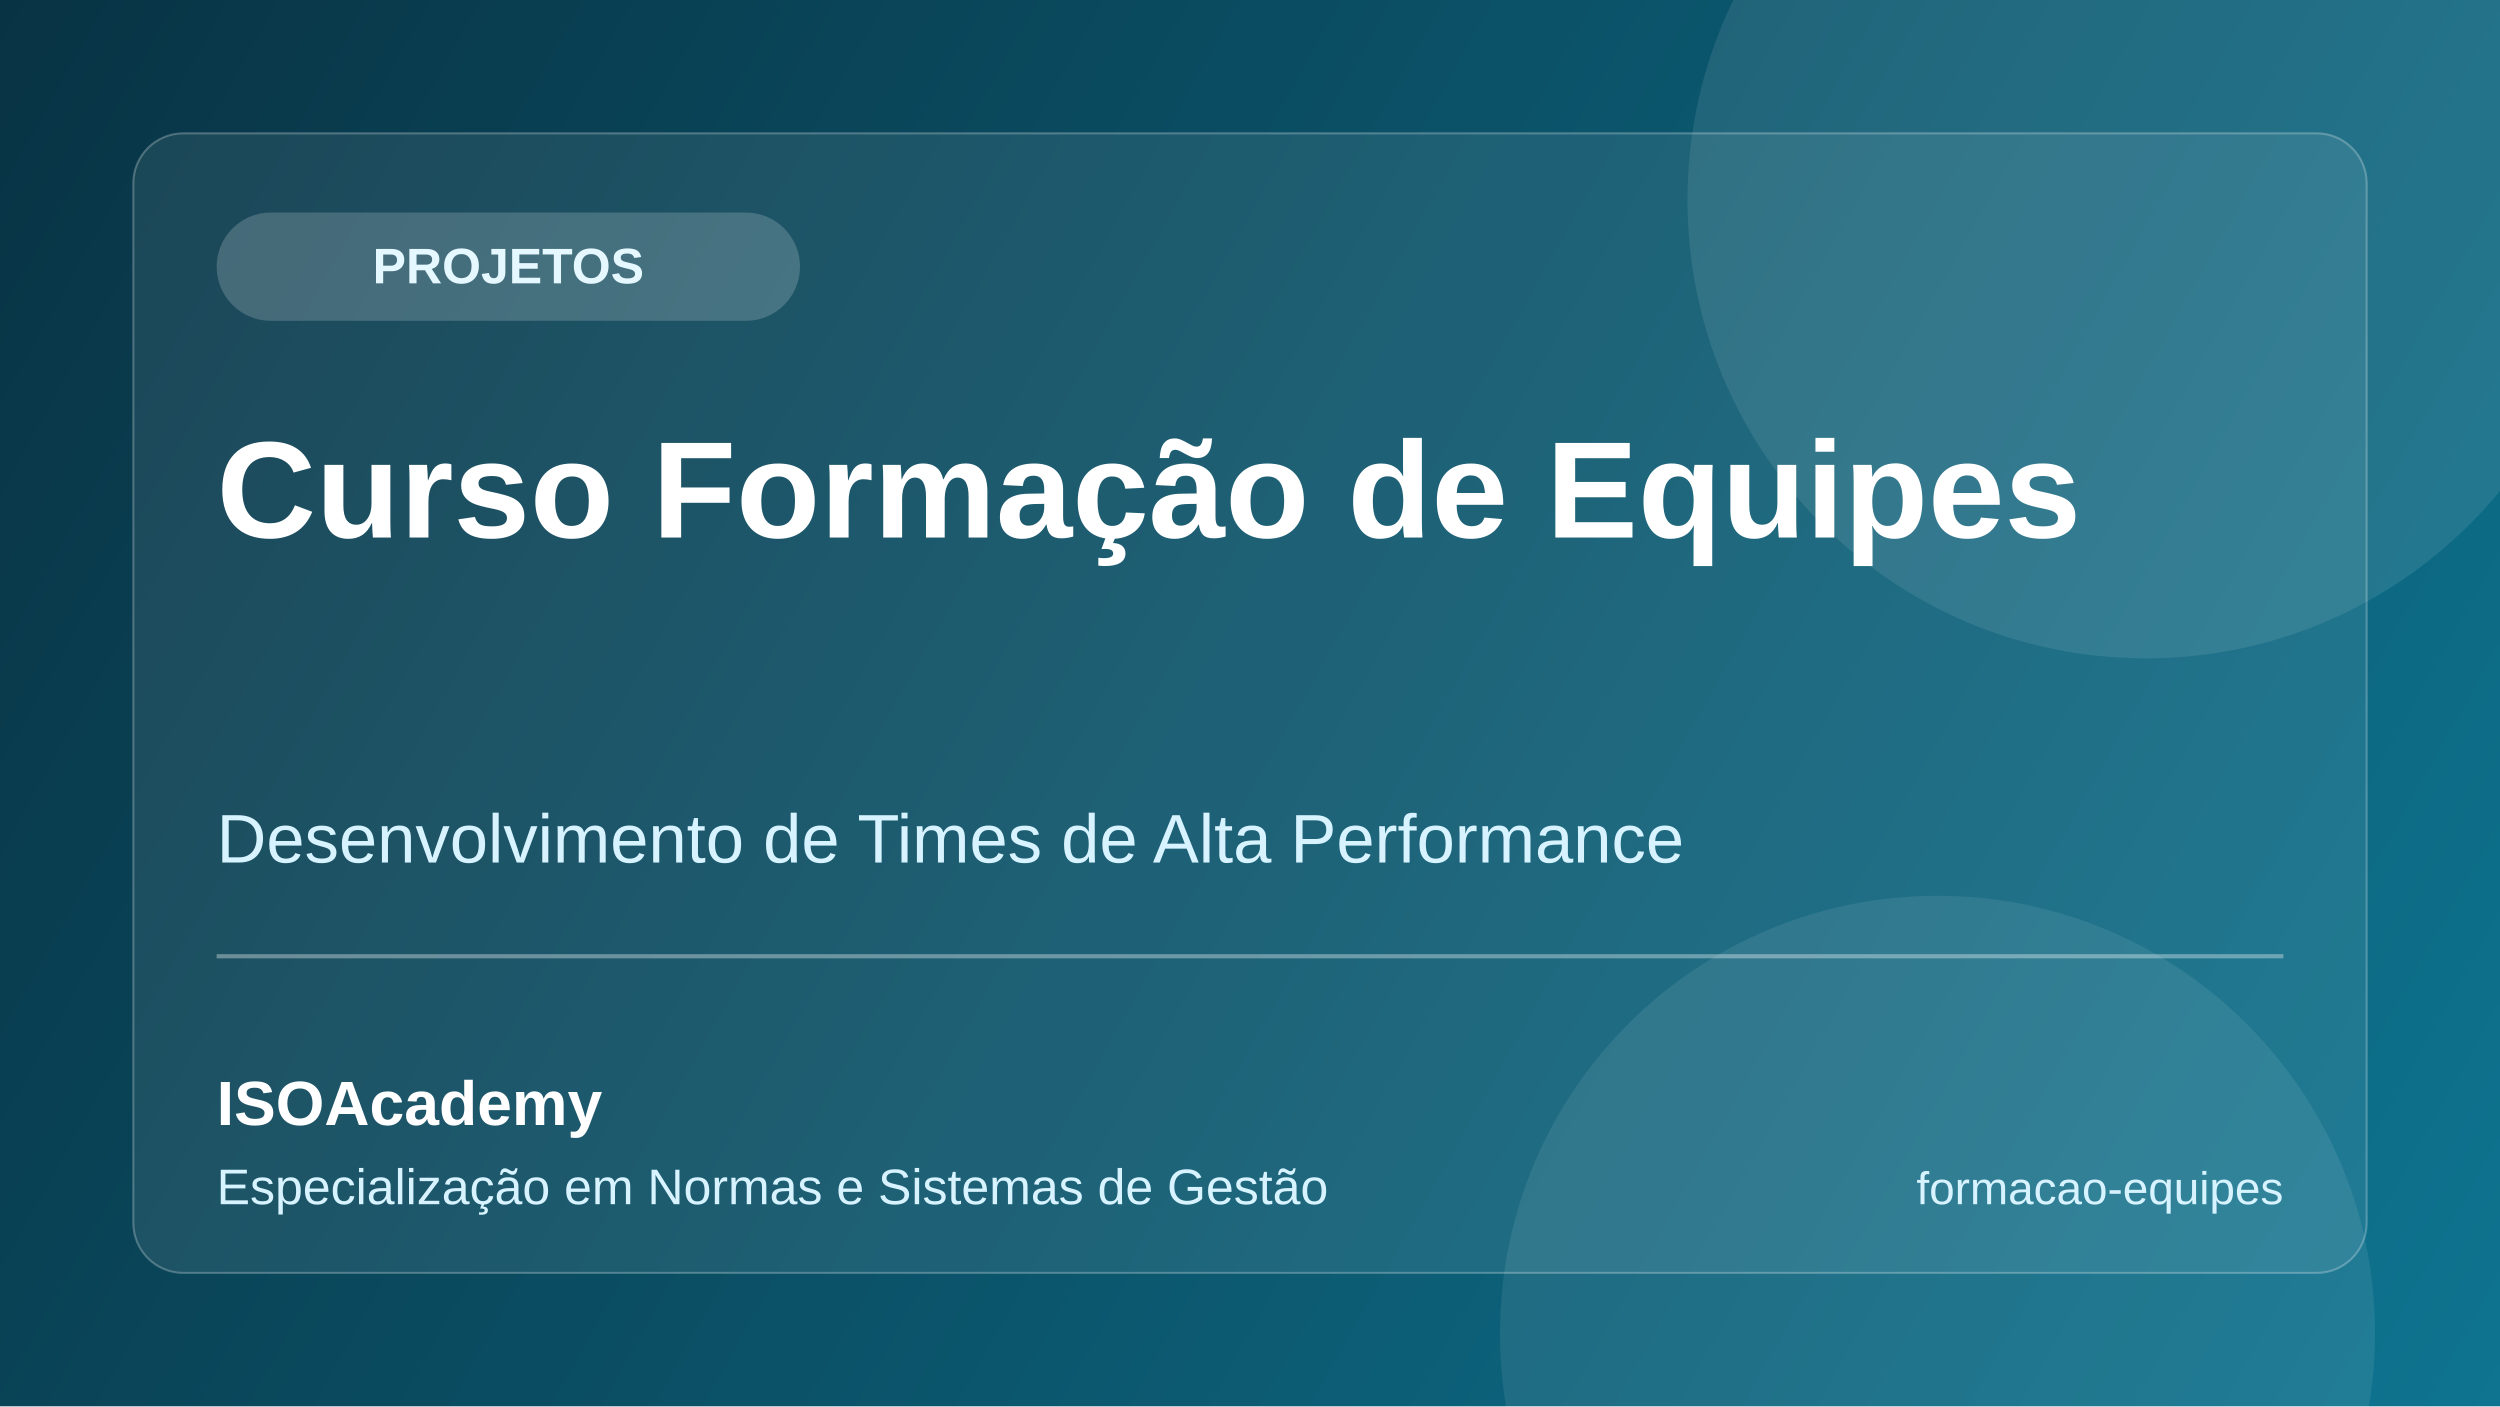
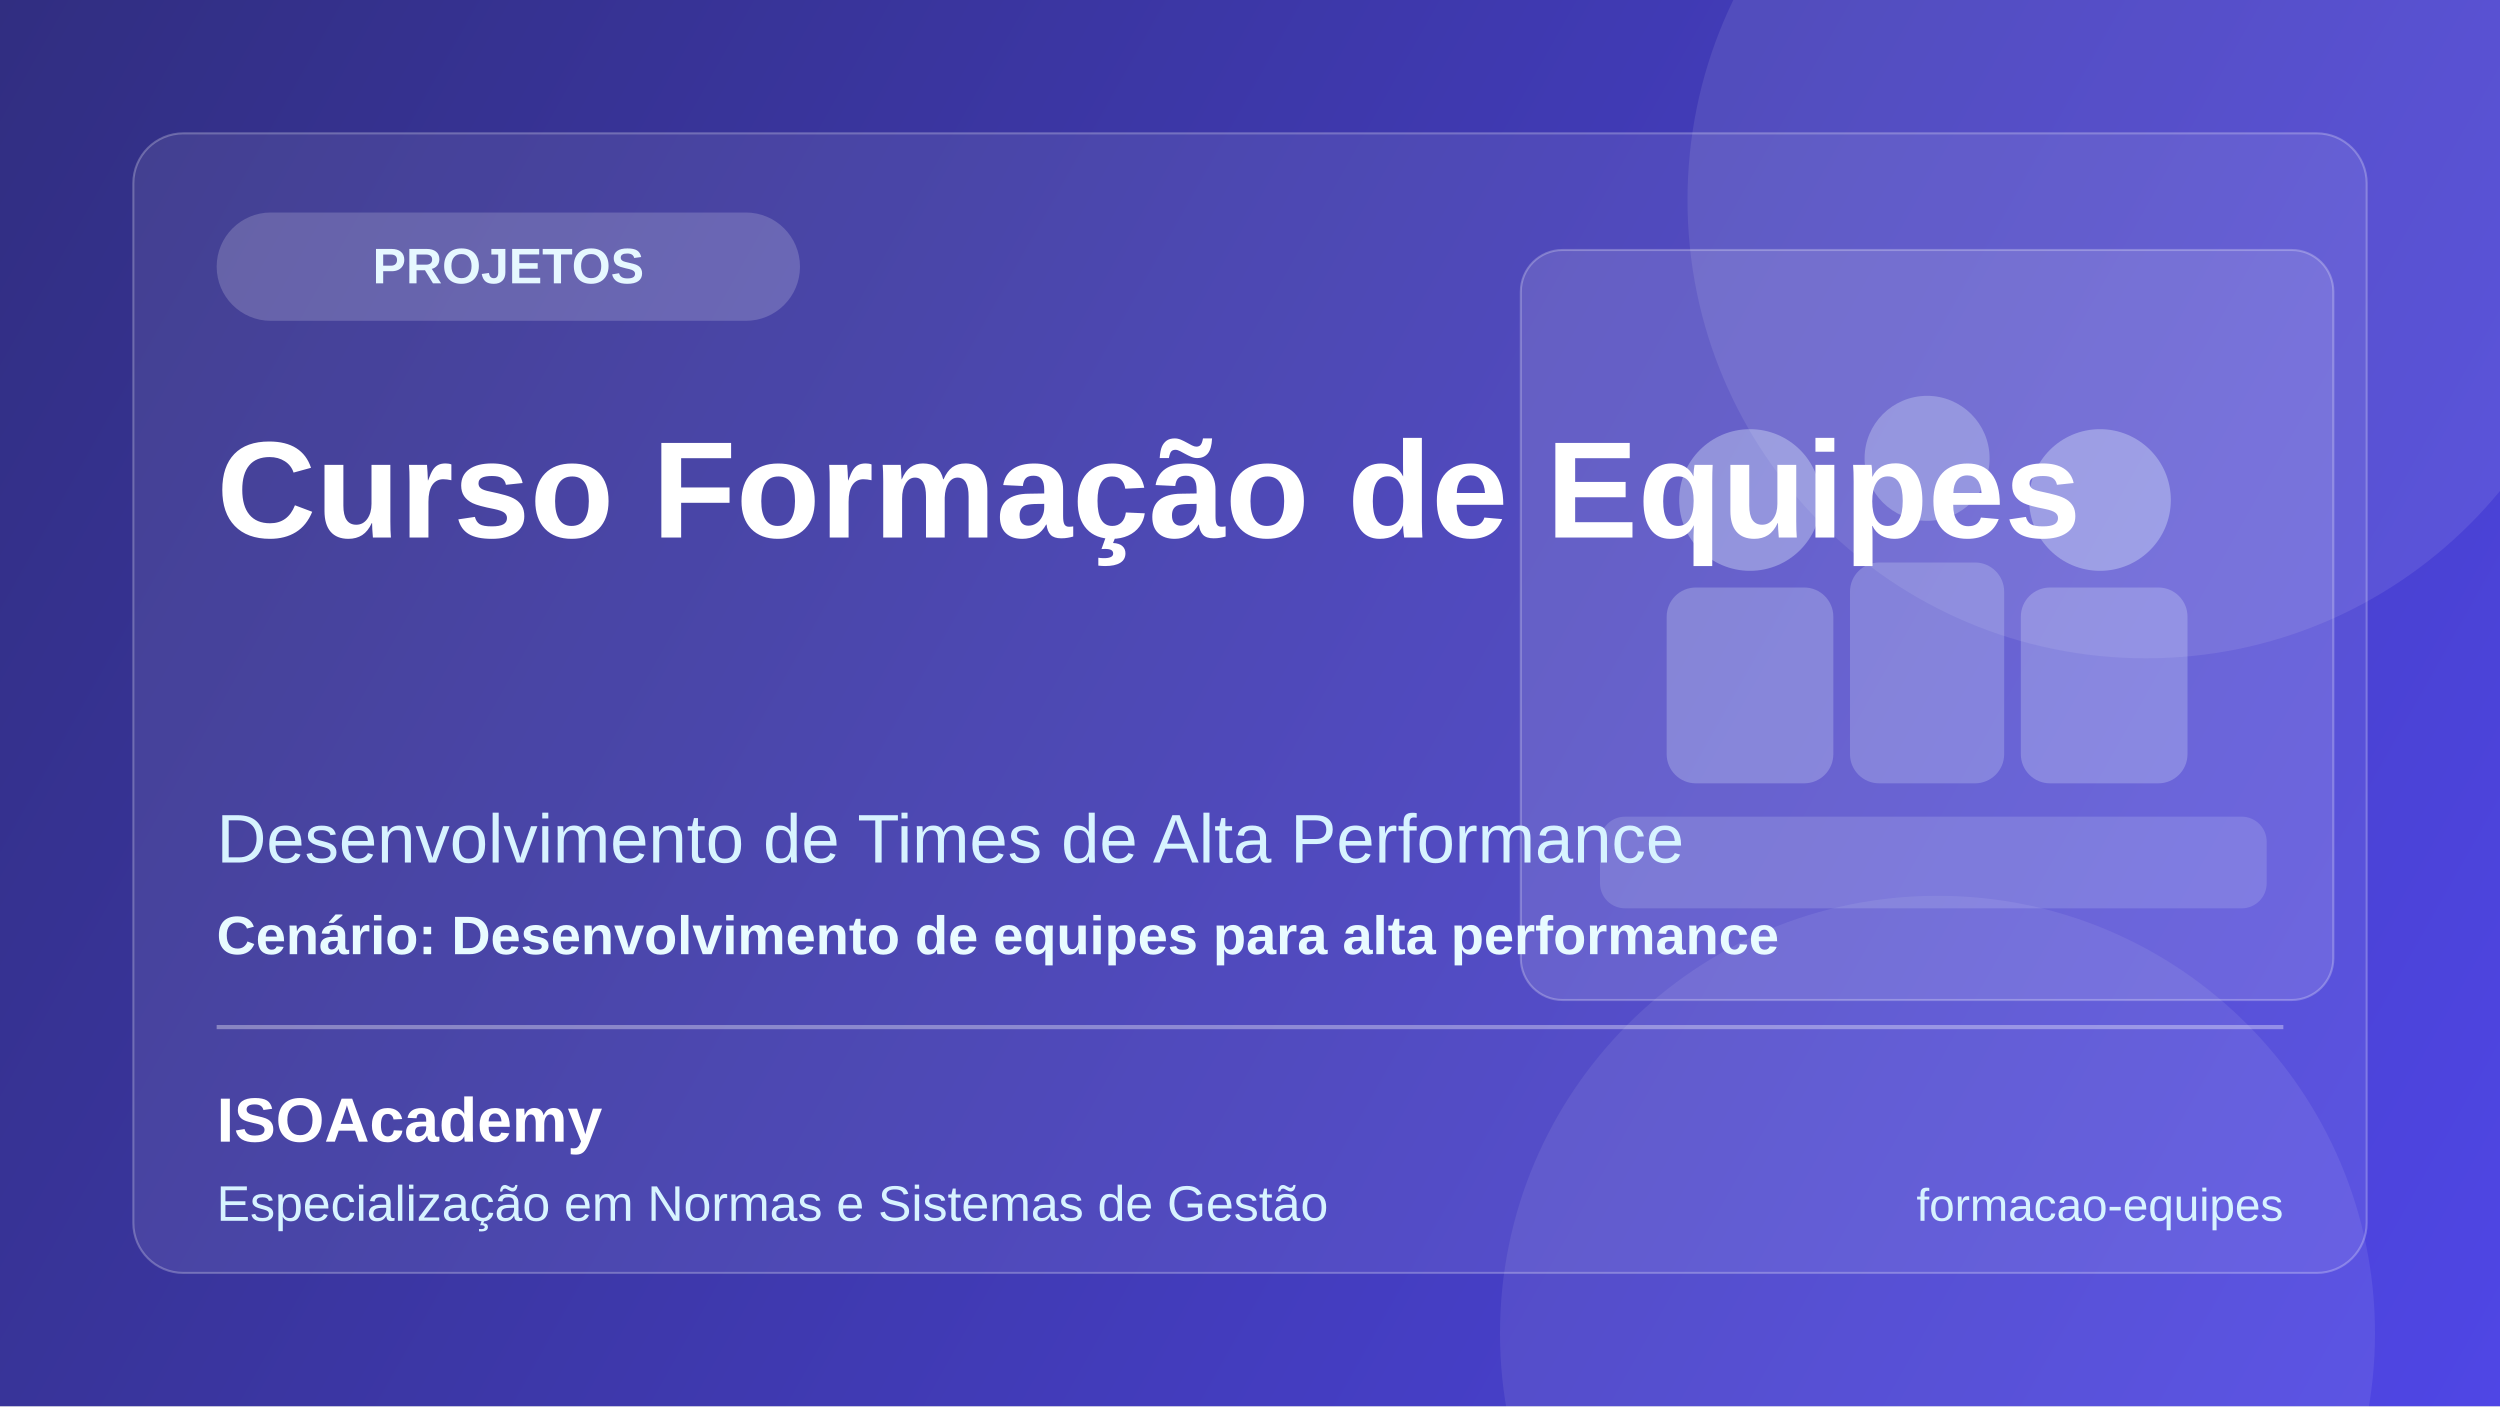
<svg xmlns="http://www.w3.org/2000/svg" width="1200" height="675" viewBox="0 0 1200 675" fill="none">
  <defs>
    <linearGradient id="bg" x1="0" y1="0" x2="1200" y2="675" gradientUnits="userSpaceOnUse">
-       <stop stop-color="#083344" />
-       <stop offset="1" stop-color="#0E7490" />
+       <stop stop-color="#312E81" />
+       <stop offset="1" stop-color="#4F46E5" />
    </linearGradient>
  </defs>
  <rect width="1200" height="675" fill="url(#bg)" />
  <circle cx="1030" cy="96" r="220" fill="#ffffff" fill-opacity="0.09" />
  <circle cx="930" cy="640" r="210" fill="#ffffff" fill-opacity="0.08" />
  <rect x="64" y="64" width="1072" height="547" rx="24" fill="#ffffff" fill-opacity="0.08" stroke="#ffffff" stroke-opacity="0.25" />
+   <rect x="730" y="120" width="390" height="360" rx="20" fill="#ffffff" fill-opacity="0.12" stroke="#ffffff" stroke-opacity="0.25" />
+   <circle cx="840" cy="240" r="34" fill="#EAF8FF" fill-opacity="0.34" />
+   <circle cx="925" cy="220" r="30" fill="#EAF8FF" fill-opacity="0.28" />
+   <circle cx="1008" cy="240" r="34" fill="#EAF8FF" fill-opacity="0.34" />
+   <rect x="800" y="282" width="80" height="94" rx="14" fill="#EAF8FF" fill-opacity="0.24" />
+   <rect x="888" y="270" width="74" height="106" rx="14" fill="#EAF8FF" fill-opacity="0.22" />
+   <rect x="970" y="282" width="80" height="94" rx="14" fill="#EAF8FF" fill-opacity="0.24" />
+   <rect x="768" y="392" width="320" height="44" rx="12" fill="#EAF8FF" fill-opacity="0.16" />
  <rect x="104" y="102" width="280" height="52" rx="26" fill="#ffffff" fill-opacity="0.18" />
  <text x="244" y="136" fill="#E6F8FF" font-family="Arial, Helvetica, sans-serif" font-size="24" font-weight="700" text-anchor="middle">PROJETOS</text>
  <text x="104" y="258" fill="#ffffff" font-family="Arial, Helvetica, sans-serif" font-size="66" font-weight="800">Curso Formação de Equipes</text>
  <text x="104" y="414" fill="#D7F3FF" font-family="Arial, Helvetica, sans-serif" font-size="33" font-weight="500">Desenvolvimento de Times de Alta Performance</text>
-   <rect x="104" y="458" width="992" height="2" fill="#ffffff" fill-opacity="0.35" />
-   <text x="104" y="540" fill="#ffffff" font-family="Arial, Helvetica, sans-serif" font-size="30" font-weight="700">ISOAcademy</text>
-   <text x="104" y="578" fill="#D7F3FF" font-family="Arial, Helvetica, sans-serif" font-size="24">Especialização em Normas e Sistemas de Gestão</text>
-   <text x="1096" y="578" fill="#D7F3FF" font-family="Arial, Helvetica, sans-serif" font-size="22" text-anchor="end">formacao-equipes</text>
+   <text x="104" y="458" fill="#E8FBFF" font-family="Arial, Helvetica, sans-serif" font-size="26" font-weight="600">Cenário: Desenvolvimento de equipes para alta performance</text>
+   <rect x="104" y="492" width="992" height="2" fill="#ffffff" fill-opacity="0.35" />
+   <text x="104" y="548" fill="#ffffff" font-family="Arial, Helvetica, sans-serif" font-size="30" font-weight="700">ISOAcademy</text>
+   <text x="104" y="586" fill="#D7F3FF" font-family="Arial, Helvetica, sans-serif" font-size="24">Especialização em Normas e Sistemas de Gestão</text>
+   <text x="1096" y="586" fill="#D7F3FF" font-family="Arial, Helvetica, sans-serif" font-size="22" text-anchor="end">formacao-equipes</text>
</svg>
